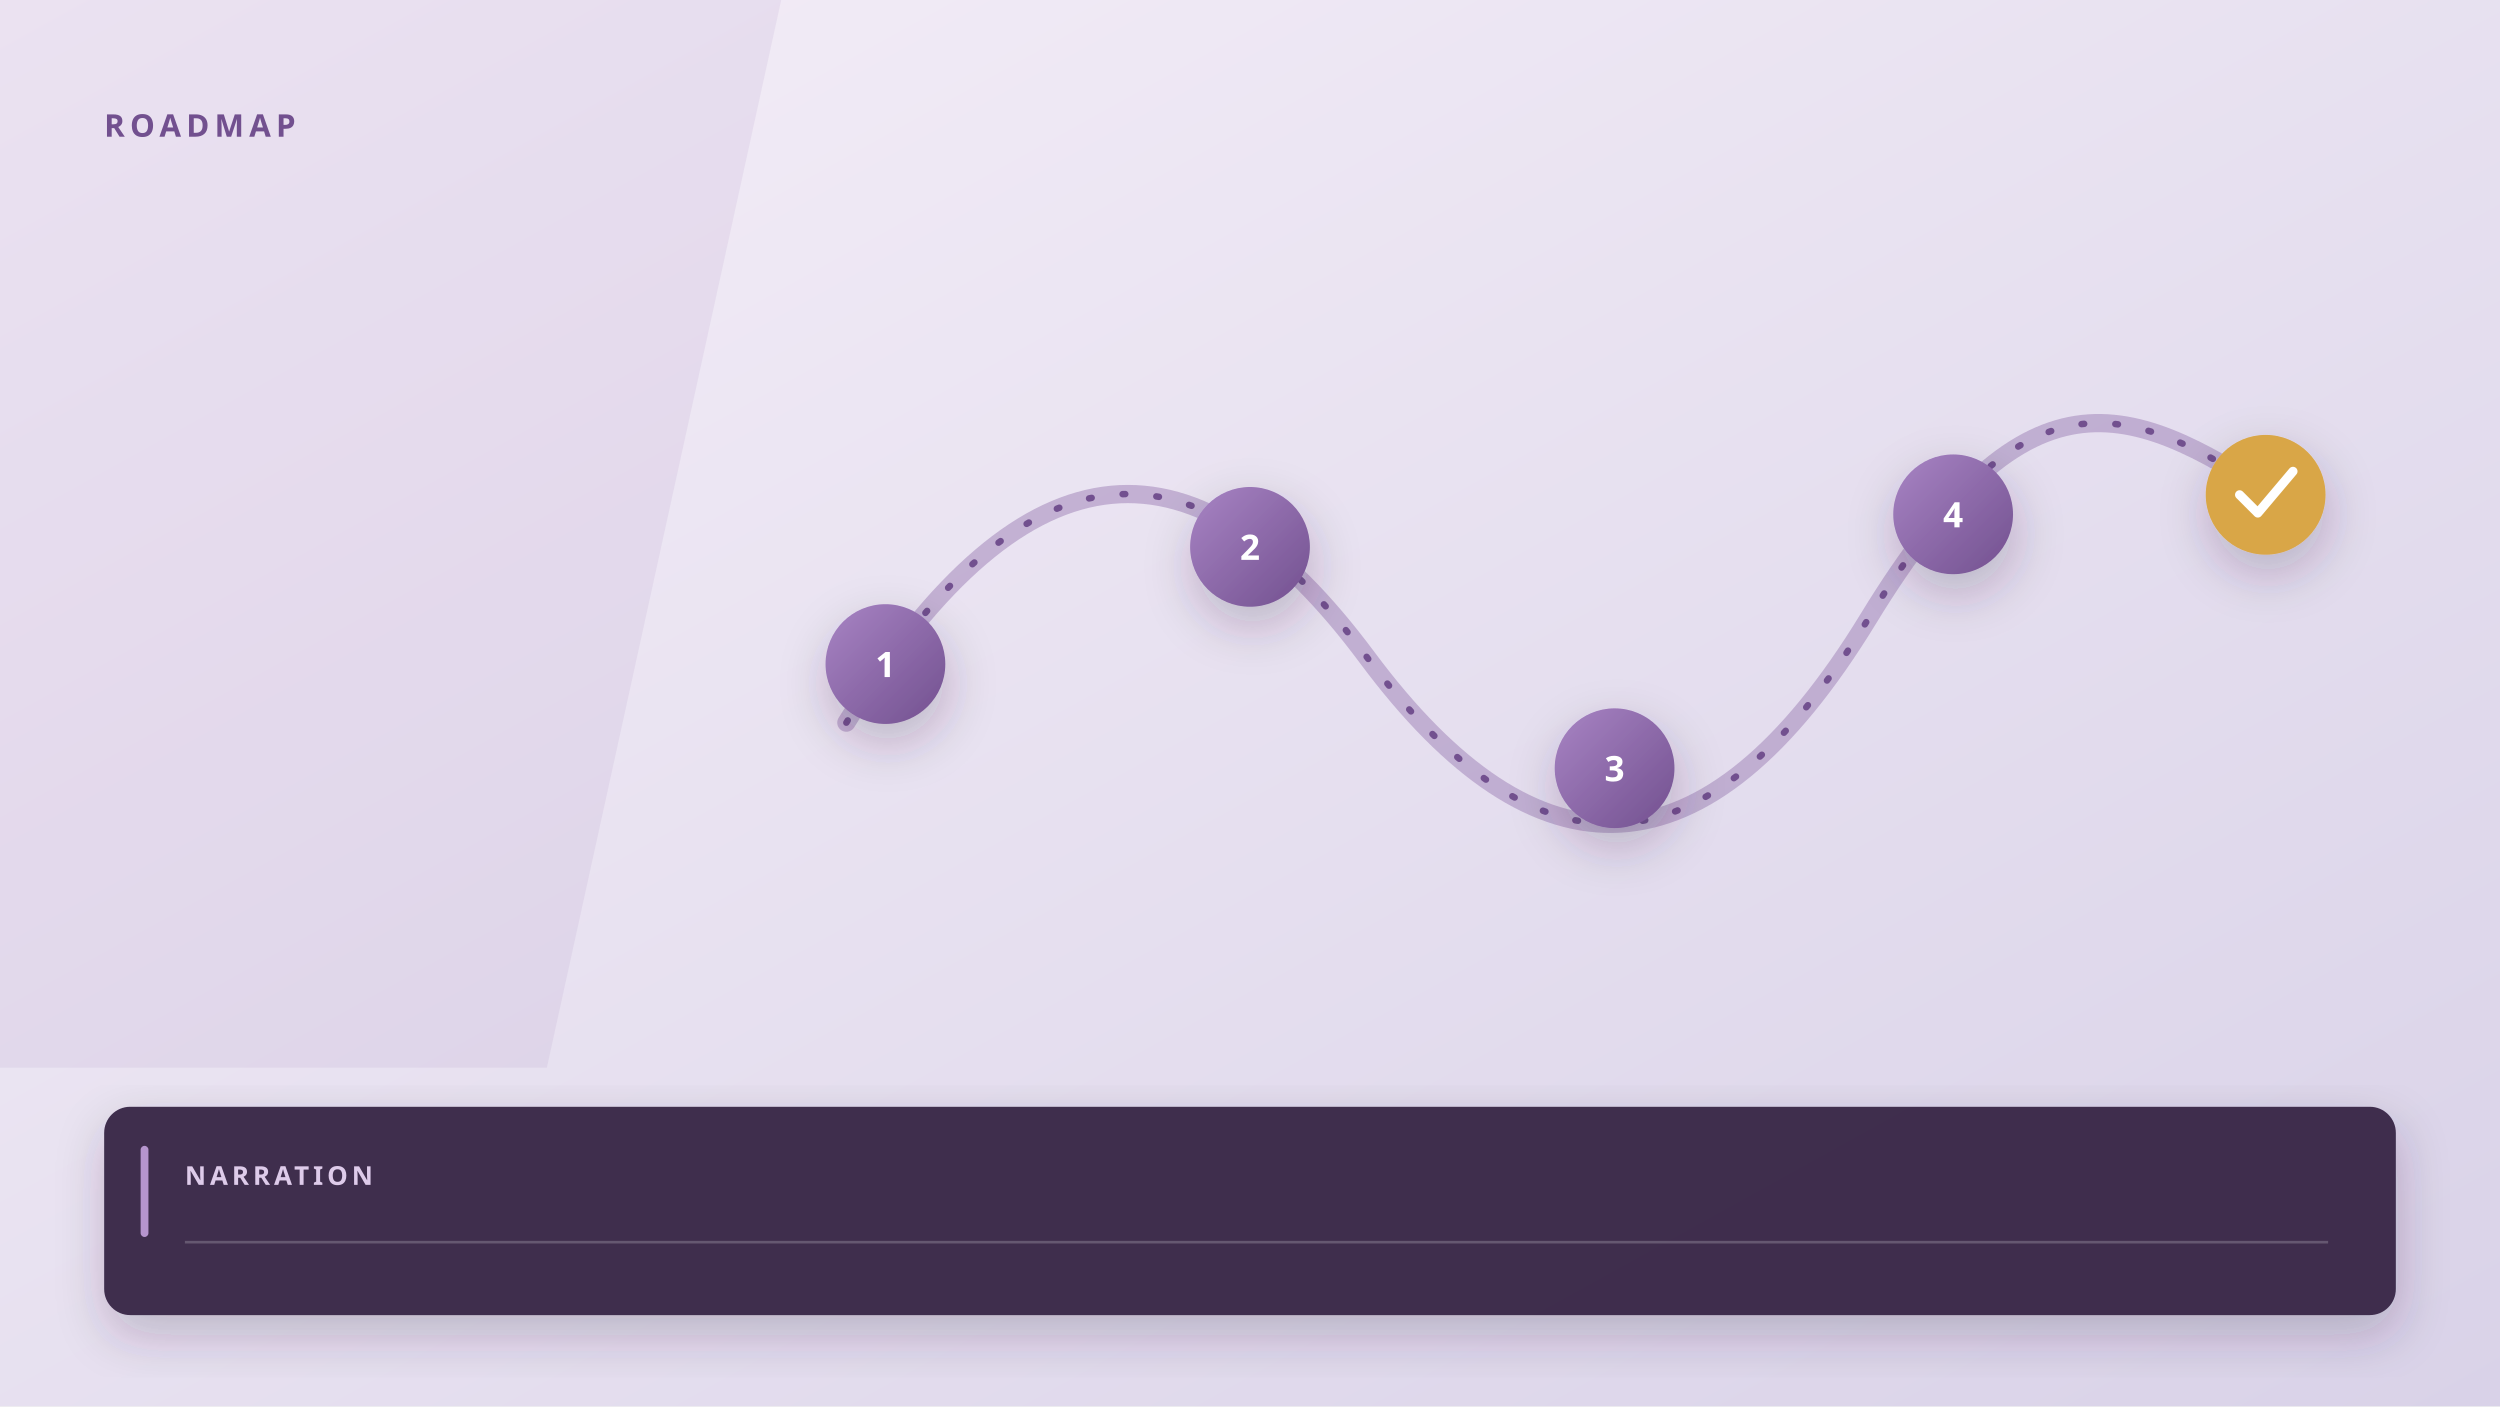
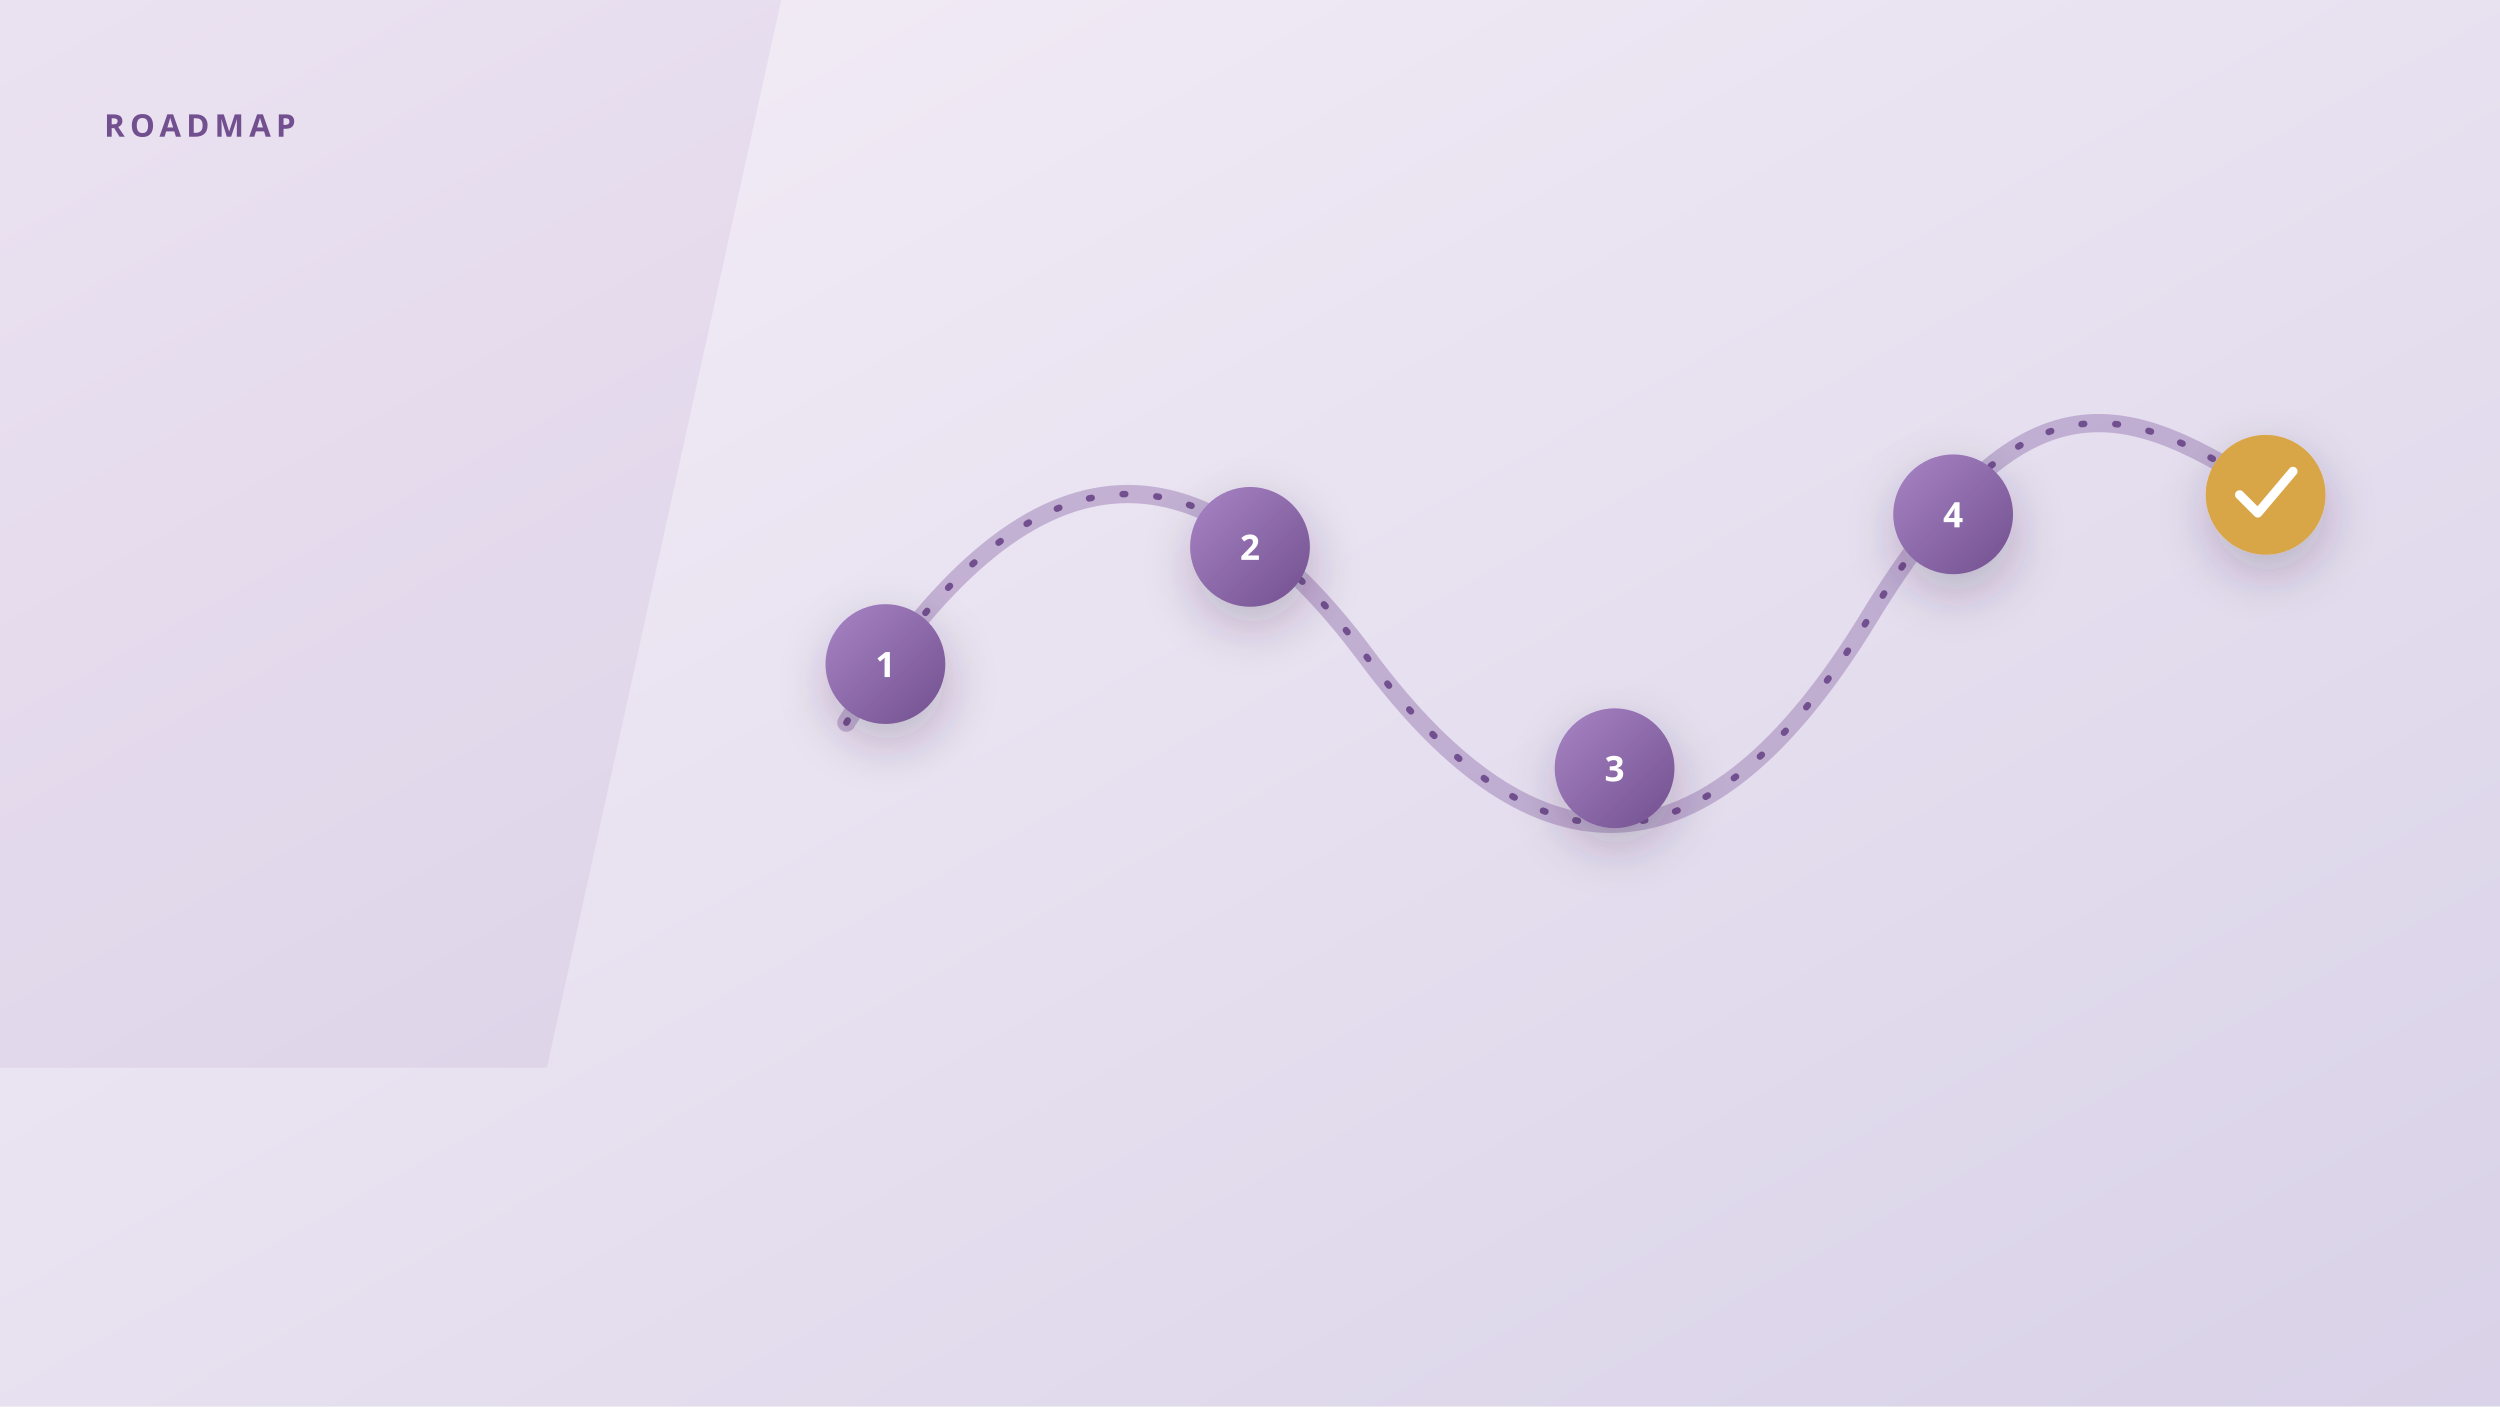
<svg xmlns="http://www.w3.org/2000/svg" viewBox="0 0 1920 1080" width="1920" height="1080">
  <defs>
    <linearGradient id="road-new-bg" x2="1" y2="1">
      <stop stop-color="#f5eff8" />
      <stop offset="1" stop-color="#d9d2e8" />
    </linearGradient>
    <linearGradient id="road-new-cloud" y2="1">
      <stop stop-color="#fff" />
      <stop offset="1" stop-color="#ece6f3" />
    </linearGradient>
    <linearGradient id="road-new-node" y2="1">
      <stop stop-color="#a884c4" />
      <stop offset="1" stop-color="#72508f" />
    </linearGradient>
    <filter id="road-new-shadow" x="-20%" y="-20%" width="140%" height="150%">
      <feDropShadow dy="15" stdDeviation="19" flood-color="#2f2040" flood-opacity=".24" />
    </filter>
  </defs>
  <rect width="1920" height="1080" fill="url(#road-new-bg)" />
  <path d="M0 0H600L420 820H0Z" fill="#8d6aaa" opacity=".1" />
  <text x="80" y="105" fill="#72508f" font-family="Segoe UI, sans-serif" font-size="24" font-weight="800" letter-spacing="4">ROADMAP</text>
  <path d="M650 555C790 330 920 330 1050 505S1310 680 1435 475 1640 310 1760 390" fill="none" stroke="#a286b9" stroke-width="14" stroke-linecap="round" opacity=".55" />
  <path d="M650 555C790 330 920 330 1050 505S1310 680 1435 475 1640 310 1760 390" fill="none" stroke="#72508f" stroke-width="5" stroke-linecap="round" stroke-dasharray="2 24" />
  <g filter="url(#road-new-shadow)">
    <circle cx="680" cy="510" r="46" fill="url(#road-new-node)" />
    <circle cx="960" cy="420" r="46" fill="url(#road-new-node)" />
    <circle cx="1240" cy="590" r="46" fill="url(#road-new-node)" />
    <circle cx="1500" cy="395" r="46" fill="url(#road-new-node)" />
    <circle cx="1740" cy="380" r="46" fill="#d9a646" />
  </g>
  <g fill="#fff" font-family="Segoe UI, sans-serif" font-size="27" font-weight="900" text-anchor="middle">
    <text x="680" y="520">1</text>
    <text x="960" y="430">2</text>
    <text x="1240" y="600">3</text>
    <text x="1500" y="405">4</text>
    <path d="M1720 380L1734 394 1761 362" fill="none" stroke="#fff" stroke-width="7" stroke-linecap="round" stroke-linejoin="round" />
  </g>
-   <rect x="80" y="850" width="1760" height="160" rx="20" fill="#382747" opacity=".96" filter="url(#road-new-shadow)" />
-   <rect x="108" y="880" width="6" height="70" rx="3" fill="#b695ce" />
-   <text x="142" y="910" fill="#decbea" font-family="Segoe UI, sans-serif" font-size="20" font-weight="800" letter-spacing="3">NARRATION</text>
-   <line x1="142" y1="954" x2="1788" y2="954" stroke="#fff" stroke-opacity=".2" stroke-width="2" />
</svg>
